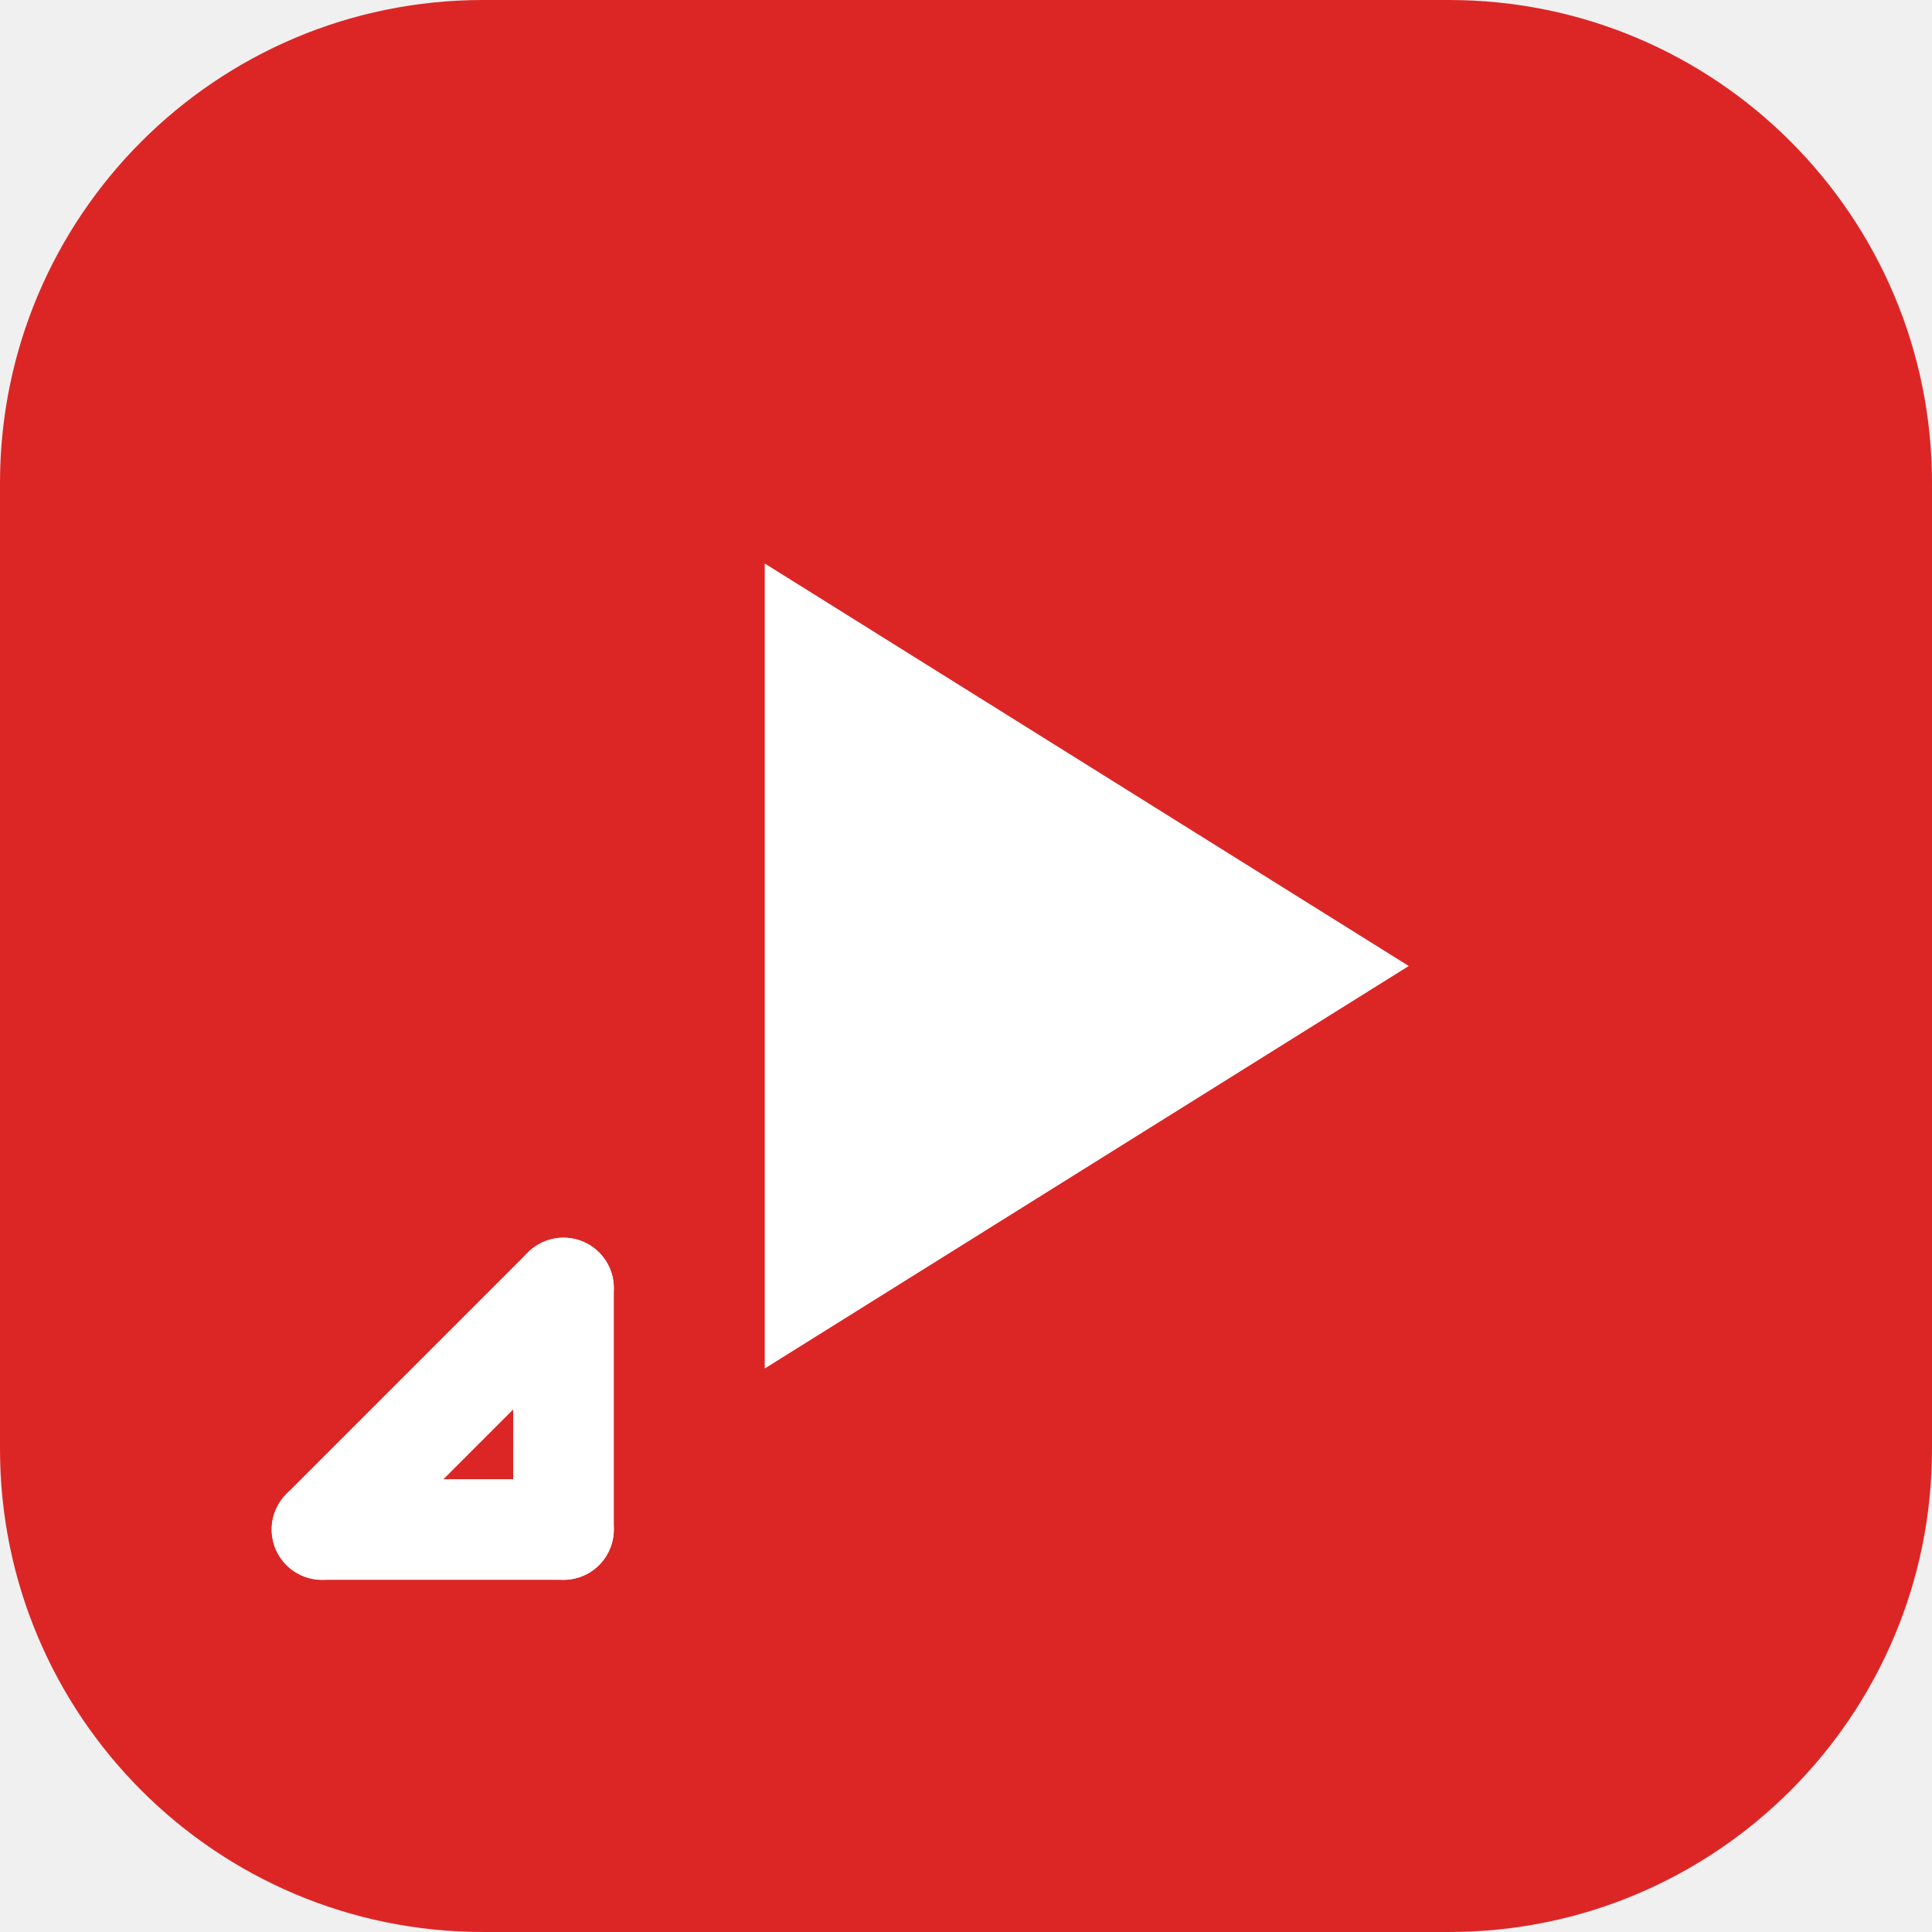
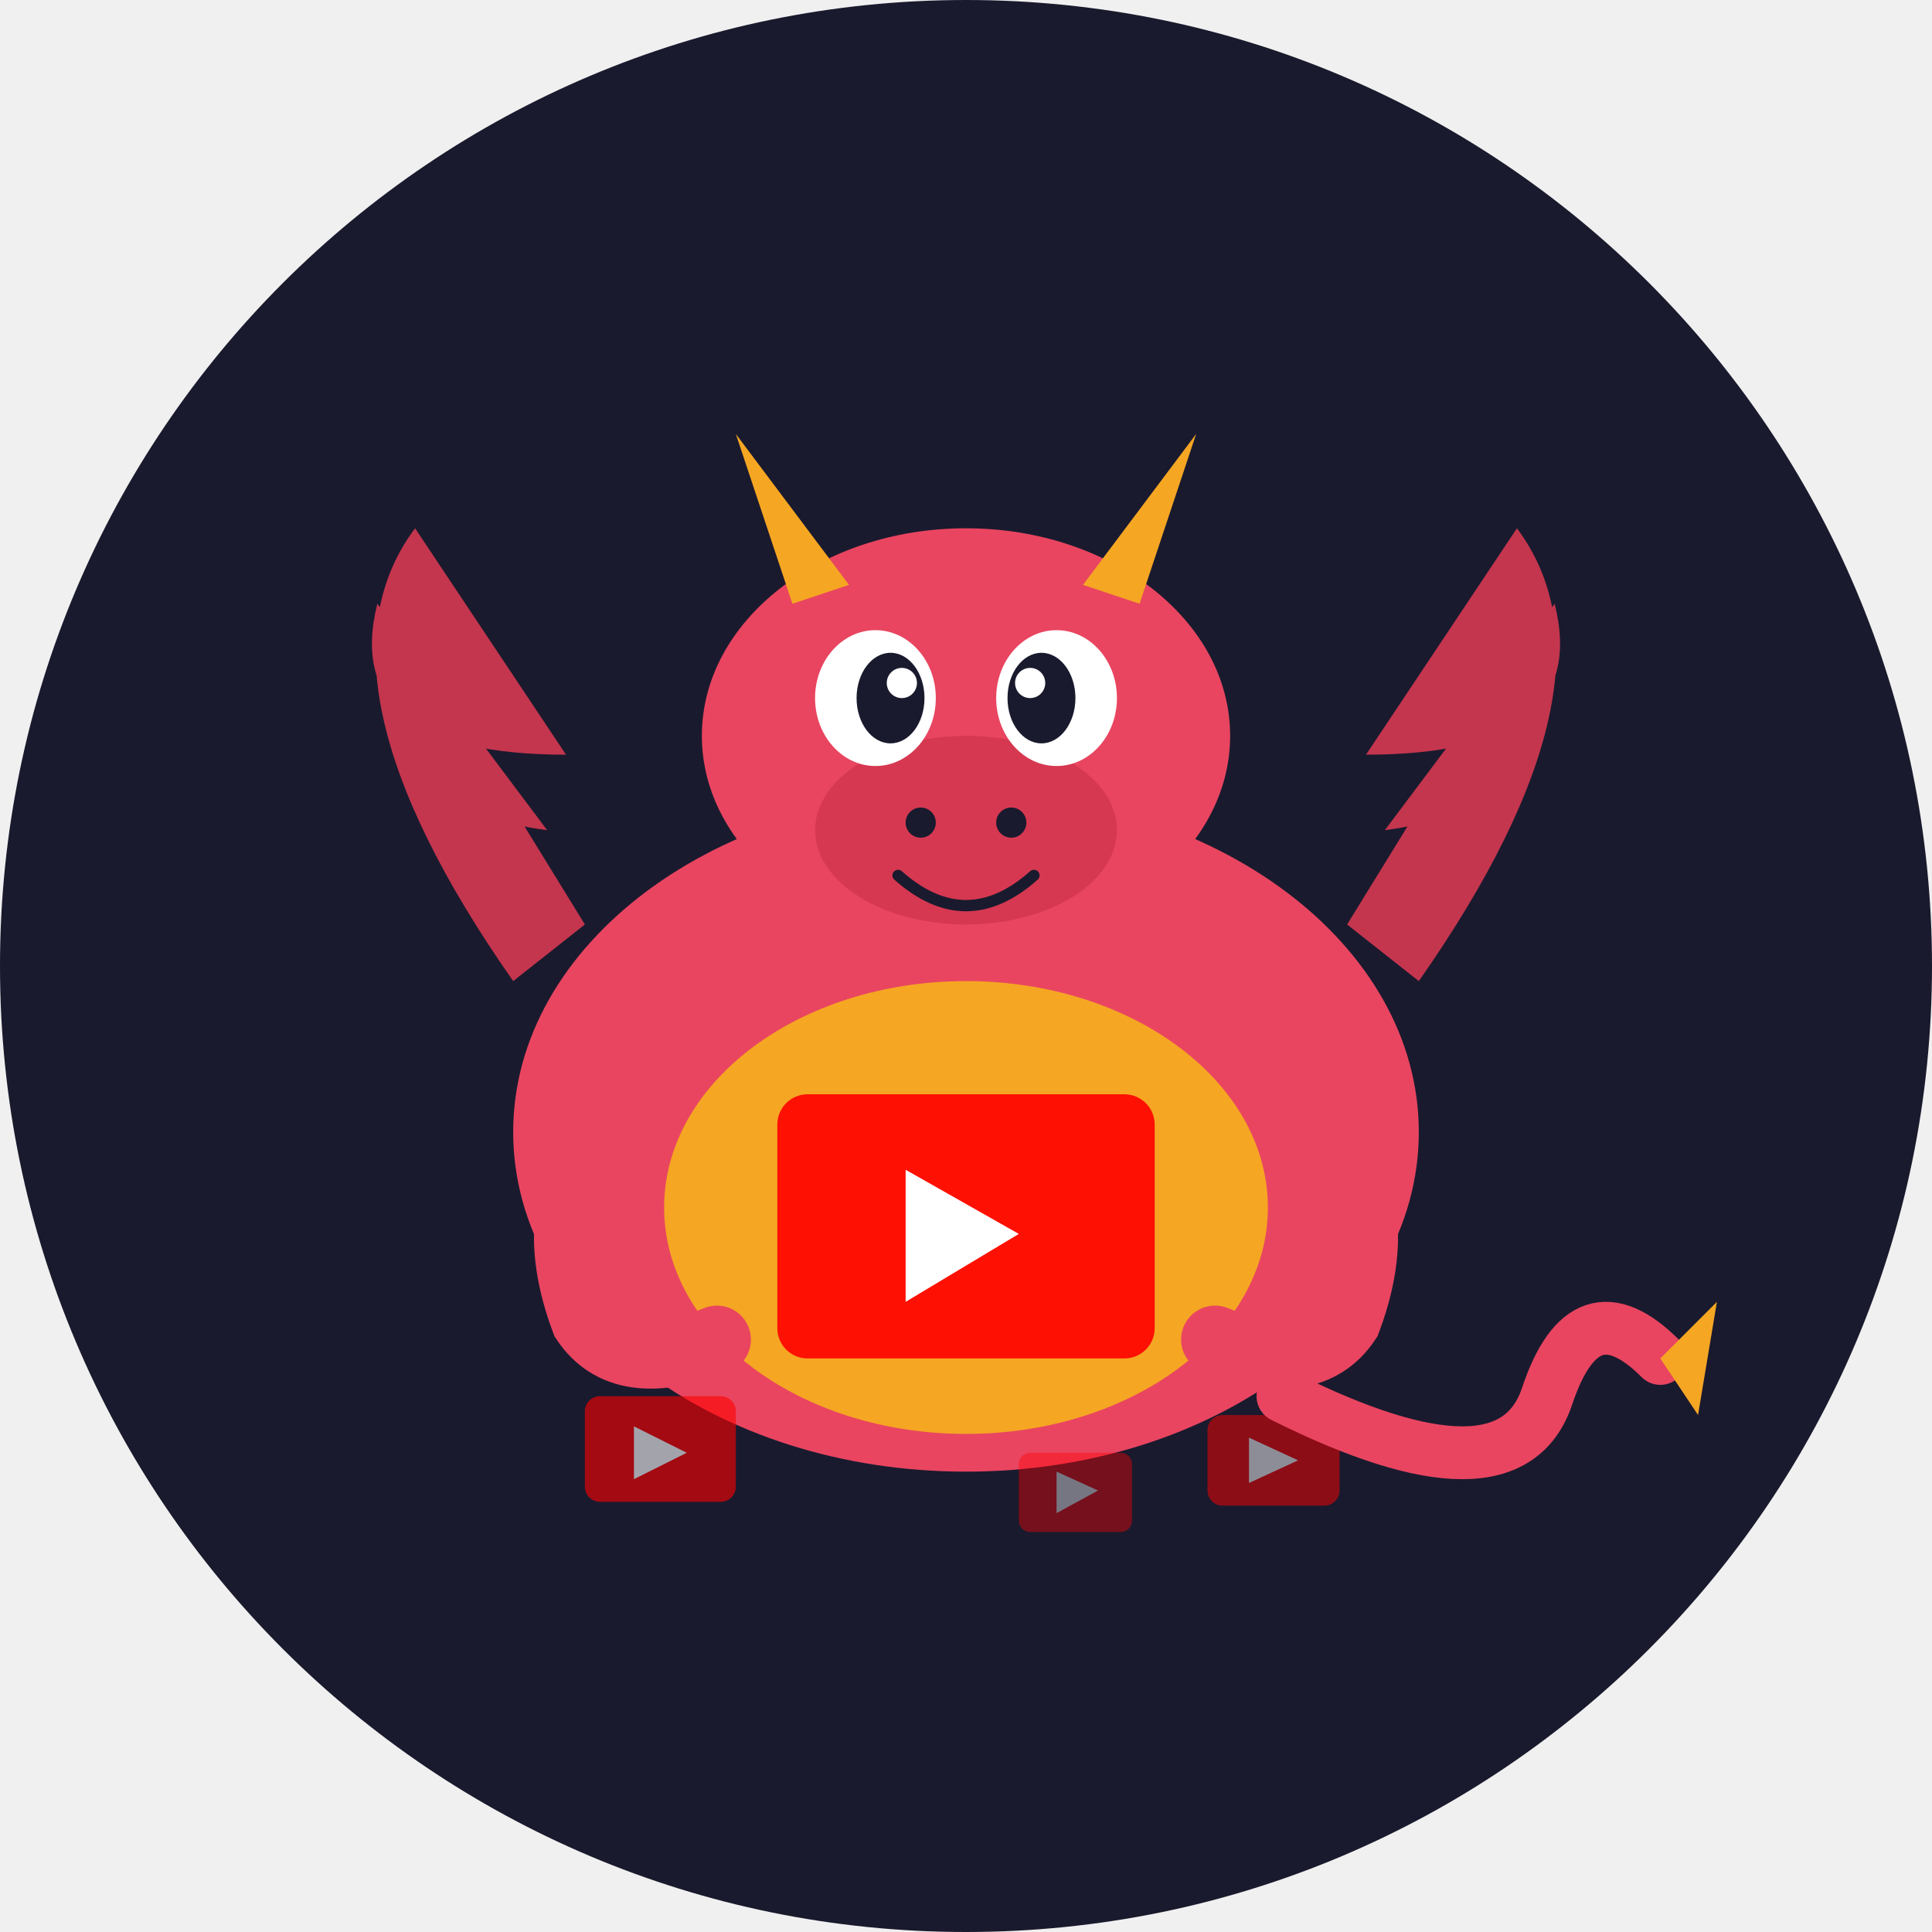
- <svg xmlns="http://www.w3.org/2000/svg" viewBox="0 0 48 48" fill="none">
-   <rect width="48" height="48" rx="12" fill="#DC2626" />
-   <path d="M19 14L35 24L19 34V14Z" fill="white" />
-   <path d="M8 38L14 32" stroke="white" stroke-width="2.5" stroke-linecap="round" />
-   <path d="M14 32L14 38" stroke="white" stroke-width="2.5" stroke-linecap="round" />
-   <path d="M14 38L8 38" stroke="white" stroke-width="2.5" stroke-linecap="round" />
+ <svg xmlns="http://www.w3.org/2000/svg" viewBox="0 0 512 512">
+   <circle cx="256" cy="256" r="256" fill="#1a1a2e" />
+   <ellipse cx="256" cy="300" rx="120" ry="90" fill="#e94560" />
+   <ellipse cx="256" cy="320" rx="80" ry="60" fill="#f5a623" />
+   <ellipse cx="256" cy="195" rx="70" ry="55" fill="#e94560" />
+   <ellipse cx="256" cy="220" rx="40" ry="25" fill="#d63851" />
+   <circle cx="244" cy="218" r="4" fill="#1a1a2e" />
+   <circle cx="268" cy="218" r="4" fill="#1a1a2e" />
+   <ellipse cx="232" cy="185" rx="16" ry="18" fill="white" />
+   <ellipse cx="236" cy="185" rx="9" ry="12" fill="#1a1a2e" />
+   <circle cx="239" cy="181" r="4" fill="white" />
+   <ellipse cx="280" cy="185" rx="16" ry="18" fill="white" />
+   <ellipse cx="276" cy="185" rx="9" ry="12" fill="#1a1a2e" />
+   <circle cx="273" cy="181" r="4" fill="white" />
+   <path d="M210 160 L195 115 L225 155 Z" fill="#f5a623" />
+   <path d="M302 160 L317 115 L287 155 Z" fill="#f5a623" />
+   <path d="M136 260 Q80 180 110 140 L150 200 Q90 200 100 160 L145 220 Q105 215 115 180 L155 245 Z" fill="#d63851" opacity="0.9" />
+   <path d="M376 260 Q432 180 402 140 L362 200 Q422 200 412 160 L367 220 Q407 215 397 180 L357 245 Z" fill="#d63851" opacity="0.9" />
+   <path d="M175 290 Q140 310 155 350 Q165 365 190 355" stroke="#e94560" stroke-width="18" fill="none" stroke-linecap="round" />
+   <path d="M337 290 Q372 310 357 350 Q347 365 322 355" stroke="#e94560" stroke-width="18" fill="none" stroke-linecap="round" />
+   <rect x="206" y="290" rx="8" ry="8" width="100" height="70" fill="#FF0000" opacity="0.9" />
+   <polygon points="240,310 240,345 270,327" fill="white" />
+   <g opacity="0.6">
+     <rect x="155" y="370" rx="4" ry="4" width="40" height="28" fill="#FF0000" />
+     <polygon points="168,378 168,392 182,385" fill="white" />
+   </g>
+   <g opacity="0.5">
+     <rect x="320" y="375" rx="4" ry="4" width="35" height="24" fill="#FF0000" />
+     <polygon points="331,381 331,393 344,387" fill="white" />
+   </g>
+   <g opacity="0.4">
+     <rect x="270" y="385" rx="3" ry="3" width="30" height="21" fill="#FF0000" />
+     <polygon points="280,390 280,401 291,395" fill="white" />
+   </g>
+   <path d="M340 370 Q400 400 410 370 Q420 340 440 360" stroke="#e94560" stroke-width="14" fill="none" stroke-linecap="round" />
+   <path d="M440 360 L455 345 L450 375 Z" fill="#f5a623" />
+   <path d="M238 232 Q256 248 274 232" stroke="#1a1a2e" stroke-width="3" fill="none" stroke-linecap="round" />
</svg>
